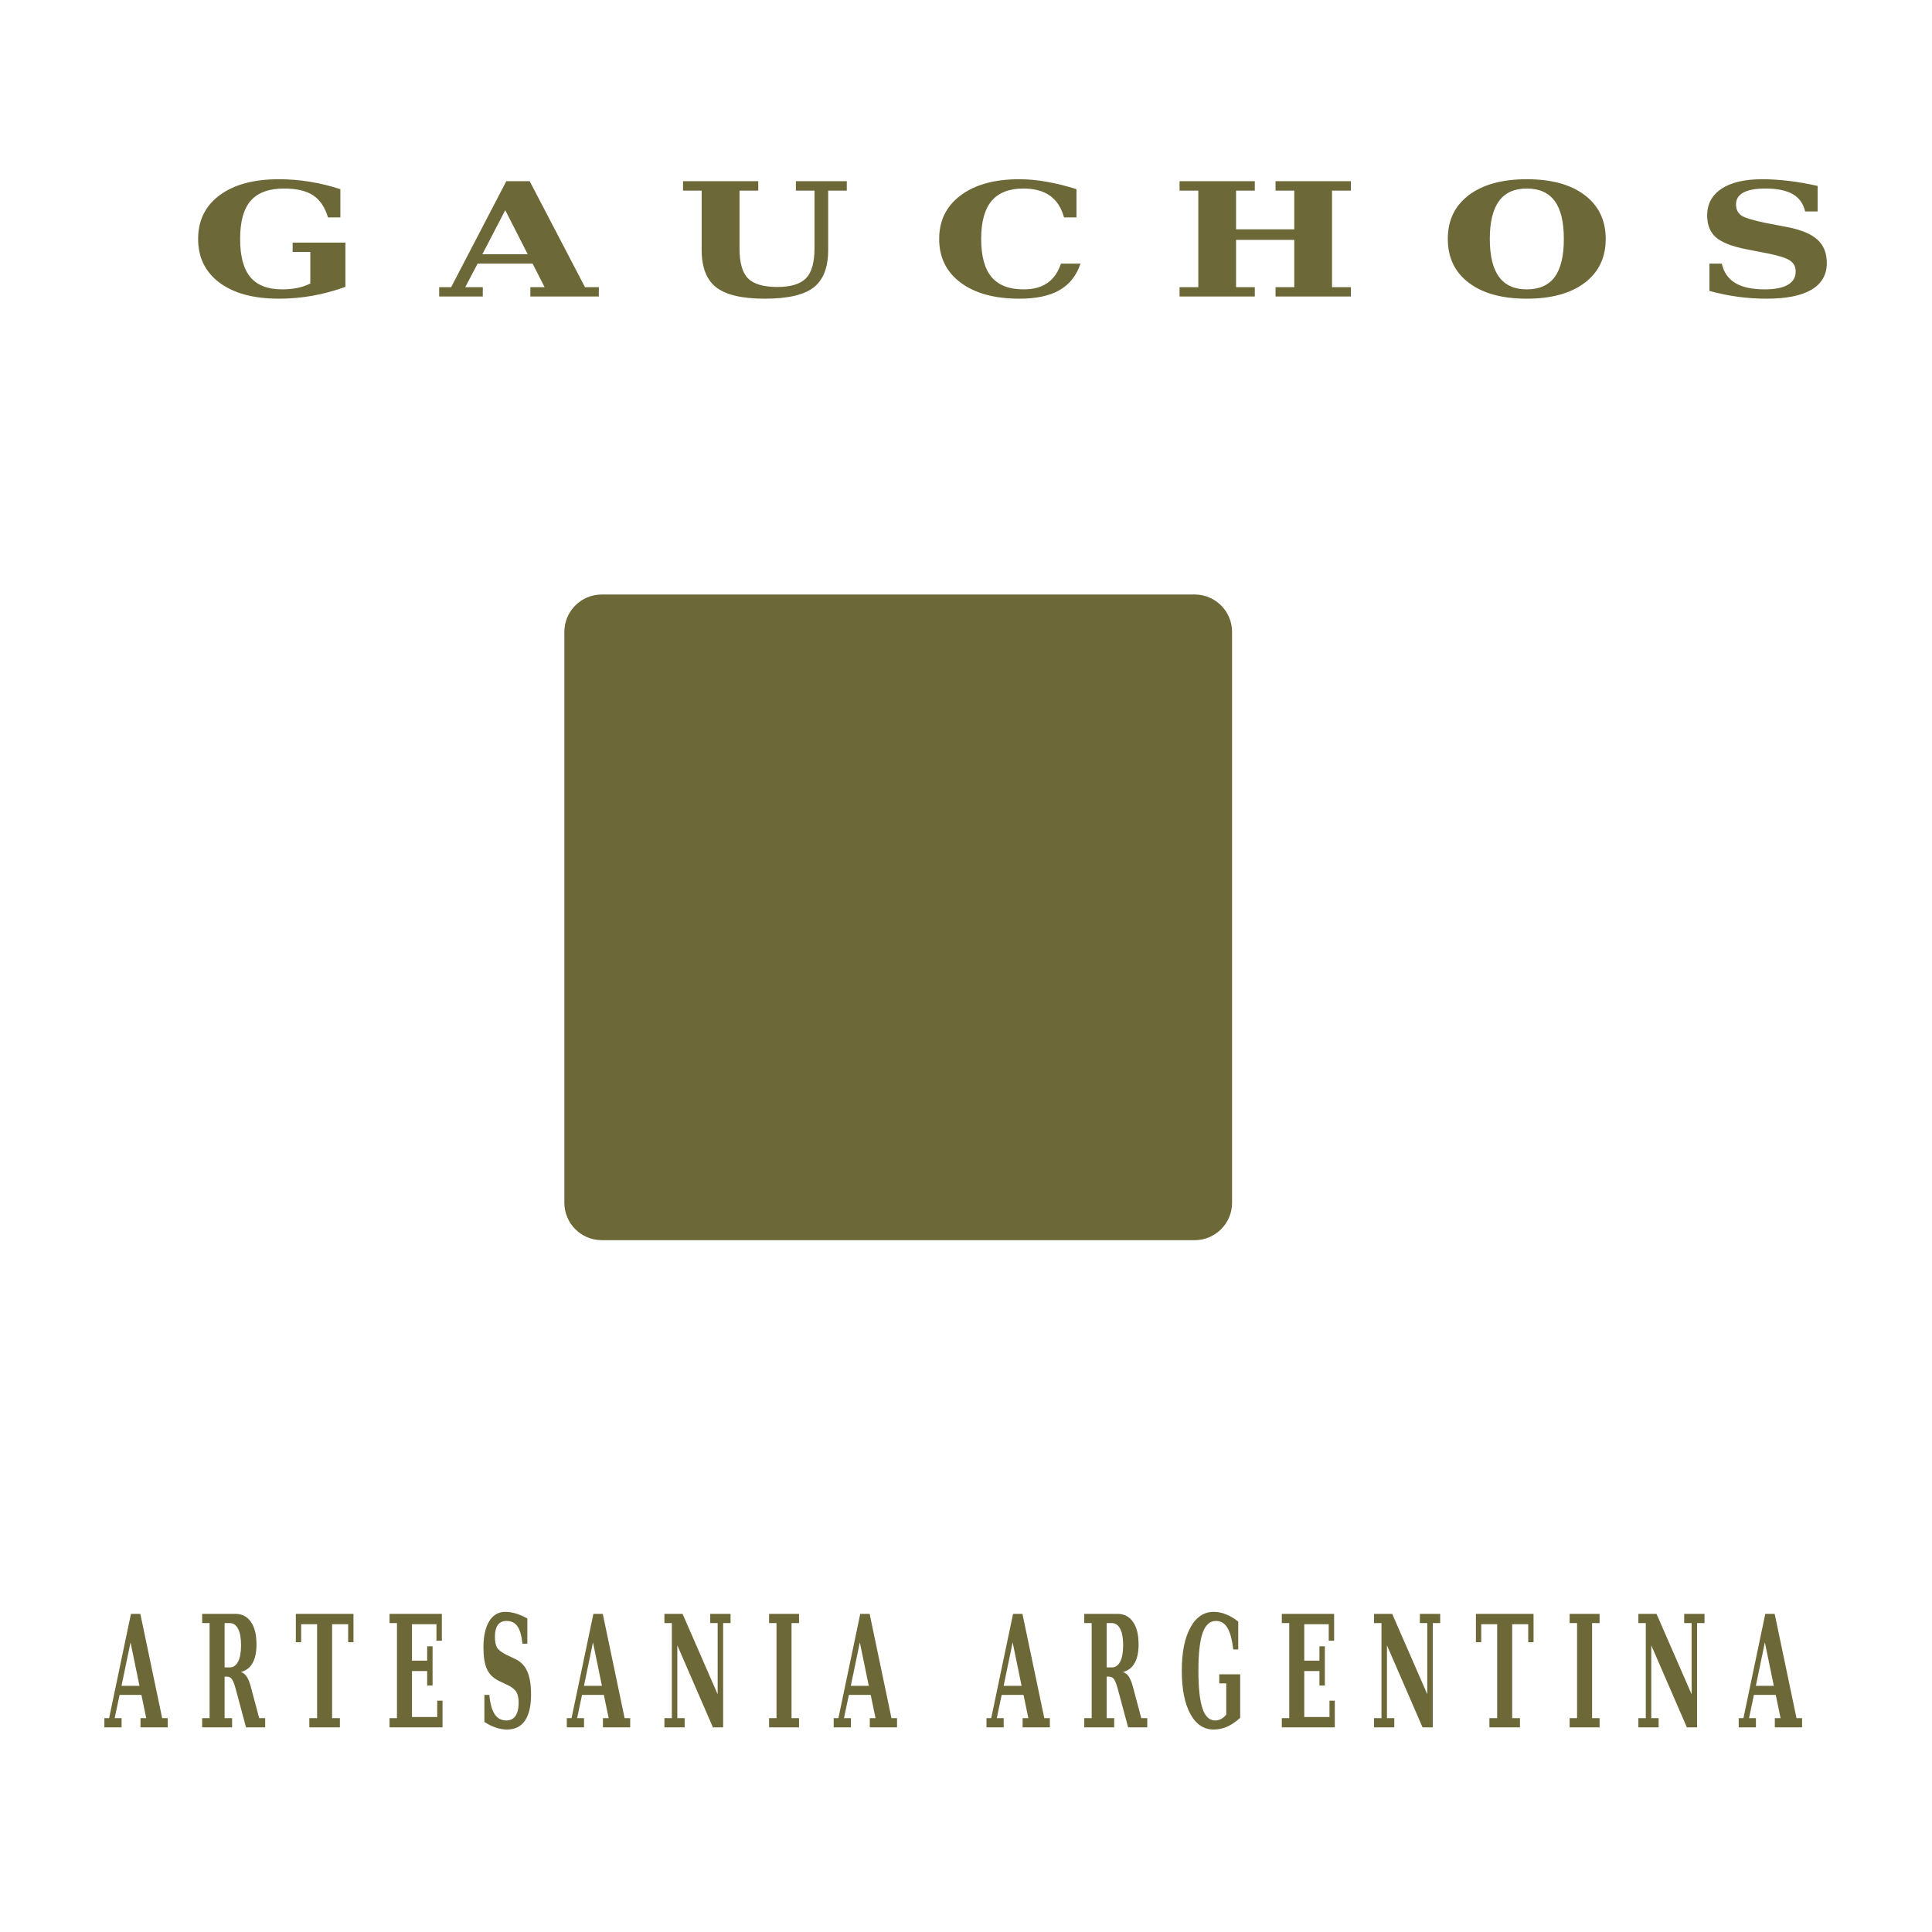
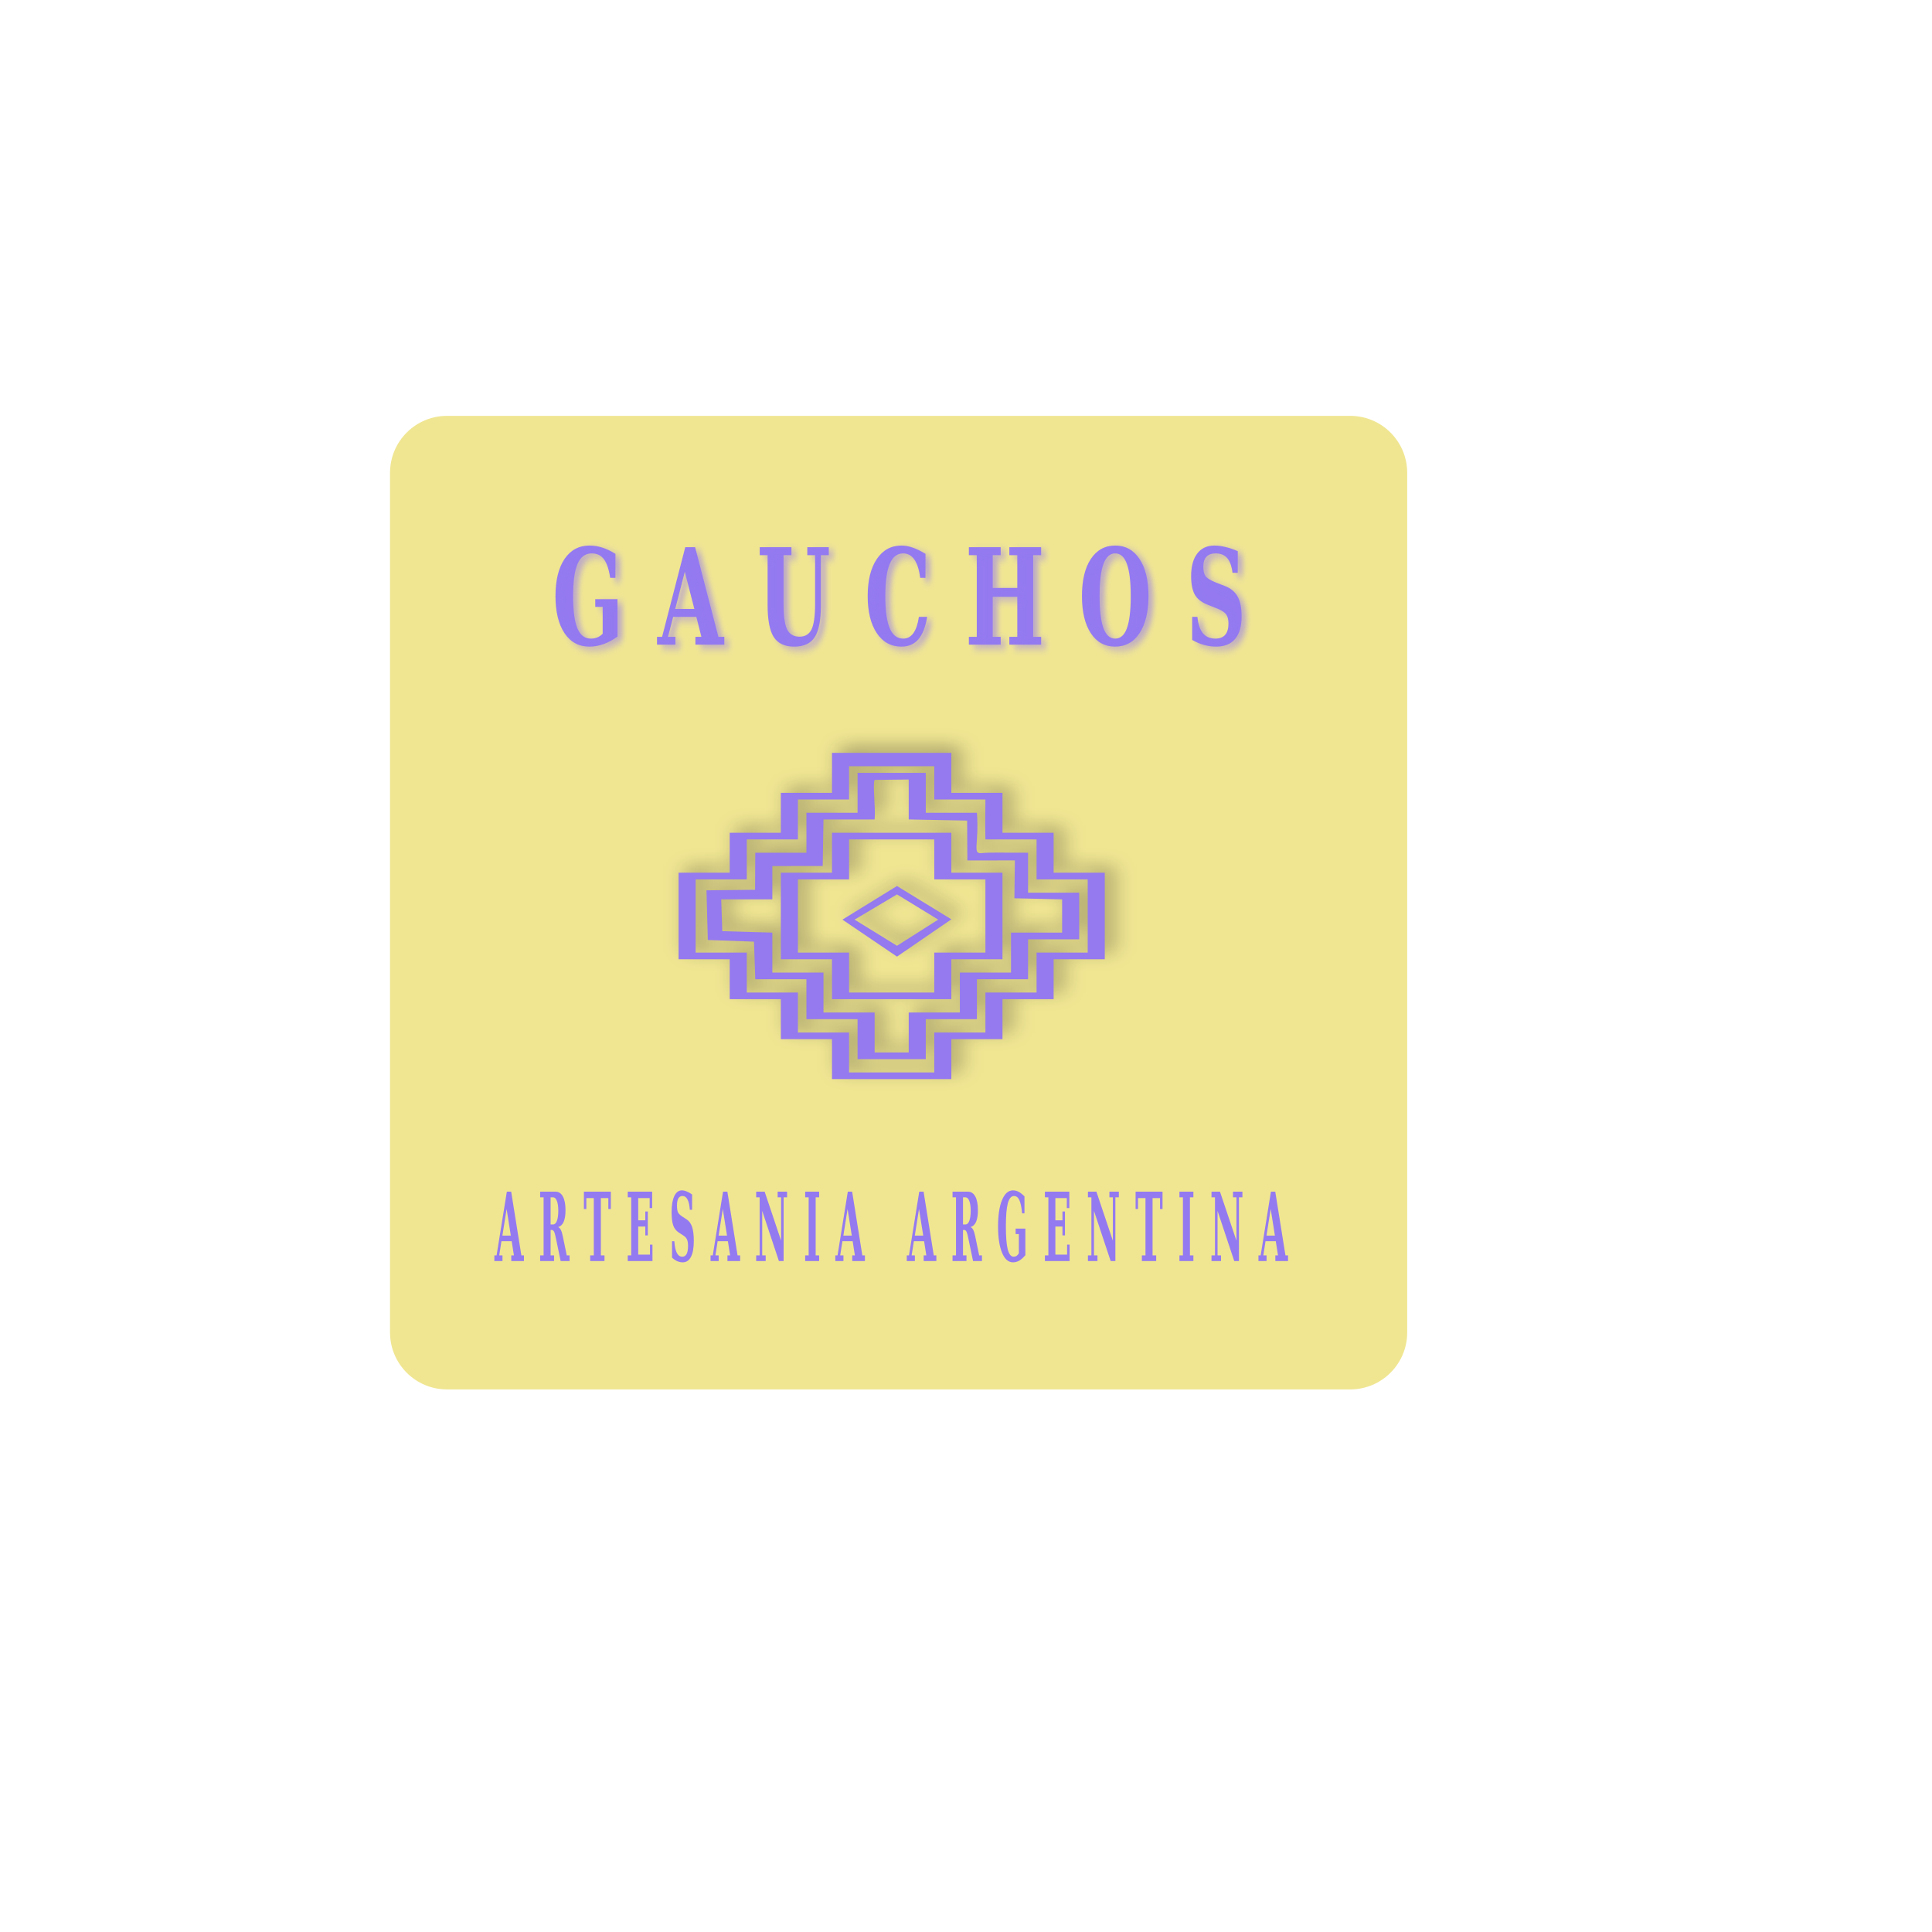
- <svg xmlns="http://www.w3.org/2000/svg" width="256" height="256" viewBox="0 0 256 256" fill="none" version="1.1" id="svg938">
-   <defs id="defs942" />
-   <rect x="74.78" y="78.773" width="88.475" height="85.556" rx="4.958" fill="#6415FF" id="rect934" style="fill:#6d6838;fill-opacity:1;stroke-width:0.375" />
-   <text xml:space="preserve" style="font-style:normal;font-variant:normal;font-weight:normal;font-stretch:normal;font-size:23.607px;line-height:1.25;font-family:'Ubuntu Condensed';-inkscape-font-specification:'Ubuntu Condensed, ';letter-spacing:9.348px;word-spacing:9.348px;fill:#6d6838;fill-opacity:1;stroke:none;stroke-width:0.59" x="22.304" y="44.284" id="text1509" transform="scale(1.127236,0.8871255)">
-     <tspan id="tspan1507" x="22.304" y="44.284" style="font-style:normal;font-variant:normal;font-weight:bold;font-stretch:normal;font-family:'DejaVu Serif';-inkscape-font-specification:'DejaVu Serif Bold';fill:#6d6838;fill-opacity:1;stroke-width:0.59">GAUCHOS</tspan>
+ <svg xmlns="http://www.w3.org/2000/svg" xmlns:xlink="http://www.w3.org/1999/xlink" width="256" height="256" viewBox="0 0 256 256" fill="none" version="1.1" id="svg938">
+   <defs id="defs942">
+     <linearGradient id="linearGradient5266">
+       <stop style="stop-color:#000000;stop-opacity:1;" offset="0" id="stop5262" />
+       <stop style="stop-color:#000000;stop-opacity:0;" offset="1" id="stop5264" />
+     </linearGradient>
+     <filter style="color-interpolation-filters:sRGB" id="filter5250" x="-0.009" width="1.019" y="-0.099" height="1.199">
+       <feGaussianBlur stdDeviation="0.441" id="feGaussianBlur5252" />
+     </filter>
+     <filter style="color-interpolation-filters:sRGB" id="filter5258" x="-0.06" width="1.121" y="-0.062" height="1.124">
+       <feGaussianBlur stdDeviation="3.756" id="feGaussianBlur5260" />
+     </filter>
+     <linearGradient xlink:href="#linearGradient5266" id="linearGradient5268" x1="104.689" y1="101.679" x2="275.897" y2="101.679" gradientUnits="userSpaceOnUse" />
+   </defs>
+   <rect x="51.68" y="55.104" width="134.782" height="129.002" rx="7.552" fill="#6415FF" id="rect934" style="fill:#f0e692;fill-opacity:1;stroke-width:0.568" />
+   <text xml:space="preserve" style="font-style:normal;font-variant:normal;font-weight:normal;font-stretch:normal;font-size:14.089px;line-height:1.25;font-family:'Ubuntu Condensed';-inkscape-font-specification:'Ubuntu Condensed, ';letter-spacing:5.579px;word-spacing:5.579px;mix-blend-mode:normal;fill:#947af0;fill-opacity:1;stroke:none;stroke-width:0.352" x="91.904" y="67.974" id="text1509" transform="scale(0.7957432,1.256687)">
+     <tspan id="tspan1507" x="91.904" y="67.974" style="font-style:normal;font-variant:normal;font-weight:bold;font-stretch:normal;font-family:'DejaVu Serif';-inkscape-font-specification:'DejaVu Serif Bold';fill:#947af0;fill-opacity:1;stroke-width:0.352">GAUCHOS</tspan>
  </text>
-   <text xml:space="preserve" style="font-style:normal;font-variant:normal;font-weight:normal;font-stretch:normal;font-size:14.77px;line-height:1.25;font-family:'Ubuntu Condensed';-inkscape-font-specification:'Ubuntu Condensed, ';letter-spacing:5.849px;word-spacing:5.849px;fill:#6d6838;fill-opacity:1;stroke:none;stroke-width:0.369" x="19.439" y="163.787" id="text1509-3" transform="scale(0.7155706,1.397486)">
-     <tspan id="tspan1507-7" x="19.439" y="163.787" style="font-style:normal;font-variant:normal;font-weight:bold;font-stretch:normal;font-family:'DejaVu Serif';-inkscape-font-specification:'DejaVu Serif Bold';fill:#6d6838;fill-opacity:1;stroke-width:0.369">ARTESANIA ARGENTINA</tspan>
+   <text xml:space="preserve" style="font-style:normal;font-variant:normal;font-weight:normal;font-stretch:normal;font-size:7.896px;line-height:1.25;font-family:'Ubuntu Condensed';-inkscape-font-specification:'Ubuntu Condensed, ';letter-spacing:3.127px;word-spacing:3.127px;mix-blend-mode:normal;fill:#947af0;fill-opacity:1;stroke:none;stroke-width:4.897;stroke-miterlimit:4;stroke-dasharray:none" x="104.75" y="104.554" id="text1509-3" transform="scale(0.6257261,1.598143)">
+     <tspan id="tspan1507-7" x="104.75" y="104.554" style="font-style:normal;font-variant:normal;font-weight:bold;font-stretch:normal;font-family:'DejaVu Serif';-inkscape-font-specification:'DejaVu Serif Bold';fill:#947af0;fill-opacity:1;stroke-width:4.897;stroke-miterlimit:4;stroke-dasharray:none">ARTESANIA ARGENTINA</tspan>
  </text>
+   <g id="g3800" transform="matrix(0.3790021,0,0,0.2963687,-49.68259,101.1971)" style="mix-blend-mode:normal;fill:#0c0a14;fill-opacity:0.33;filter:url(#filter5258)">
+     <path style="fill:#0c0a14;fill-opacity:0.33;stroke:none;stroke-width:2.978" d="M 424.95,-7.825 V 10.034 h -17.88 v 17.859 h -17.88 v 17.859 h -17.88 v 38.695 h 17.88 v 17.859 h 17.88 v 17.859 h 17.88 v 17.859 h 41.721 v -17.859 h 17.88 v -17.859 h 17.88 V 84.447 h 17.88 v -38.695 h -17.88 v -17.859 h -17.88 v -17.859 H 466.671 V -7.825 h -41.721 m 35.761,5.953 V 13.011 h 17.88 c -0.004,5.985 -0.129,13.047 0,17.859 h 17.88 v 17.859 h 17.88 v 32.742 h -17.88 v 17.859 h -17.88 v 17.859 h -17.88 v 17.859 h -29.801 V 117.189 H 413.03 V 99.33 h -17.88 v -17.859 h -17.88 v -32.742 h 17.88 v -17.859 h 17.88 v -17.859 h 17.88 V -1.872 h 29.801 m -26.821,2.977 V 18.964 h -17.88 v 17.859 h -17.88 l -0.069,16.56 -16.991,0.254 0.464,22.188 16.146,0.748 0.449,16.804 h 17.88 v 17.859 h 17.88 v 17.859 h 23.841 v -17.859 h 17.88 V 93.377 h 17.88 v -17.859 h 17.88 v -20.836 h -17.88 v -17.859 c -8.399,0.05 -12.22,-0.277 -16.466,0.178 -3.02,0.324 -0.599,-4.656 -1.415,-18.037 H 457.731 V 1.104 h -23.841 m 17.88,2.977 V 21.94 l 20.43,0.499 0.073,17.833 16.622,-0.032 -0.18,16.946 16.696,0.472 V 72.541 H 487.532 V 90.4 H 469.651 v 17.859 h -17.88 v 17.859 H 439.851 V 108.26 H 421.97 V 90.4 h -17.88 v -17.859 l -17.5,-0.652 -0.38,-14.231 h 17.88 v -14.883 l 17.607,-0.033 0.274,-20.802 h 17.88 c 0.391,-5.075 -0.756,-15.872 0.002,-17.695 L 451.771,4.081 M 424.95,27.893 v 17.859 h -17.88 v 38.695 h 17.88 v 17.859 h 41.721 V 84.447 h 17.88 v -38.695 h -17.88 v -17.859 h -41.721 m 35.761,2.977 v 17.859 h 17.88 v 32.742 h -17.88 v 17.859 h -29.801 v -17.859 h -17.88 v -32.742 h 17.88 v -17.859 h 29.801 M 428.6,66.726 447.672,83.26 466.671,66.588 447.672,51.697 m 14.408,15.029 -14.408,11.694 -14.83,-11.694 14.83,-11.283 z" id="path3734" />
+   </g>
+   <text xml:space="preserve" style="font-style:normal;font-variant:normal;font-weight:normal;font-stretch:normal;font-size:14.089px;line-height:1.25;font-family:'Ubuntu Condensed';-inkscape-font-specification:'Ubuntu Condensed, ';letter-spacing:5.579px;word-spacing:5.579px;mix-blend-mode:normal;fill:#9479f0;fill-opacity:0.53;stroke:none;stroke-width:0.352;filter:url(#filter5250)" x="92.737" y="68.363" id="text5248" transform="scale(0.7957432,1.256687)">
+     <tspan id="tspan5246" x="92.737" y="68.363" style="font-style:normal;font-variant:normal;font-weight:bold;font-stretch:normal;font-family:'DejaVu Serif';-inkscape-font-specification:'DejaVu Serif Bold';fill:#9479f0;fill-opacity:0.53;stroke-width:0.352;">GAUCHOS</tspan>
+   </text>
+   <g id="g5256" transform="matrix(0.3790021,0,0,0.2963687,-50.81204,102.0793)" style="mix-blend-mode:normal;fill:#9479ef;fill-opacity:1">
+     <path style="fill:#9479ef;fill-opacity:1;stroke:none;stroke-width:2.978" d="M 424.95,-7.825 V 10.034 h -17.88 v 17.859 h -17.88 v 17.859 h -17.88 v 38.695 h 17.88 v 17.859 h 17.88 v 17.859 h 17.88 v 17.859 h 41.721 v -17.859 h 17.88 v -17.859 h 17.88 V 84.447 h 17.88 v -38.695 h -17.88 v -17.859 h -17.88 v -17.859 H 466.671 V -7.825 h -41.721 m 35.761,5.953 V 13.011 h 17.88 c -0.004,5.985 -0.129,13.047 0,17.859 h 17.88 v 17.859 h 17.88 v 32.742 h -17.88 v 17.859 h -17.88 v 17.859 h -17.88 v 17.859 h -29.801 V 117.189 H 413.03 V 99.33 h -17.88 v -17.859 h -17.88 v -32.742 h 17.88 v -17.859 h 17.88 v -17.859 h 17.88 V -1.872 h 29.801 m -26.821,2.977 V 18.964 h -17.88 v 17.859 h -17.88 l -0.069,16.56 -16.991,0.254 0.464,22.188 16.146,0.748 0.449,16.804 h 17.88 v 17.859 h 17.88 v 17.859 h 23.841 v -17.859 h 17.88 V 93.377 h 17.88 v -17.859 h 17.88 v -20.836 h -17.88 v -17.859 c -8.399,0.05 -12.22,-0.277 -16.466,0.178 -3.02,0.324 -0.599,-4.656 -1.415,-18.037 H 457.731 V 1.104 h -23.841 m 17.88,2.977 V 21.94 l 20.43,0.499 0.073,17.833 16.622,-0.032 -0.18,16.946 16.696,0.472 V 72.541 H 487.532 V 90.4 H 469.651 v 17.859 h -17.88 v 17.859 H 439.851 V 108.26 H 421.97 V 90.4 h -17.88 v -17.859 l -17.5,-0.652 -0.38,-14.231 h 17.88 v -14.883 l 17.607,-0.033 0.274,-20.802 h 17.88 c 0.391,-5.075 -0.756,-15.872 0.002,-17.695 L 451.771,4.081 M 424.95,27.893 v 17.859 h -17.88 v 38.695 h 17.88 v 17.859 h 41.721 V 84.447 h 17.88 v -38.695 h -17.88 v -17.859 h -41.721 m 35.761,2.977 v 17.859 h 17.88 v 32.742 h -17.88 v 17.859 h -29.801 v -17.859 h -17.88 v -32.742 h 17.88 v -17.859 h 29.801 M 428.6,66.726 447.672,83.26 466.671,66.588 447.672,51.697 m 14.408,15.029 -14.408,11.694 -14.83,-11.694 14.83,-11.283 z" id="path5254" />
+   </g>
</svg>
